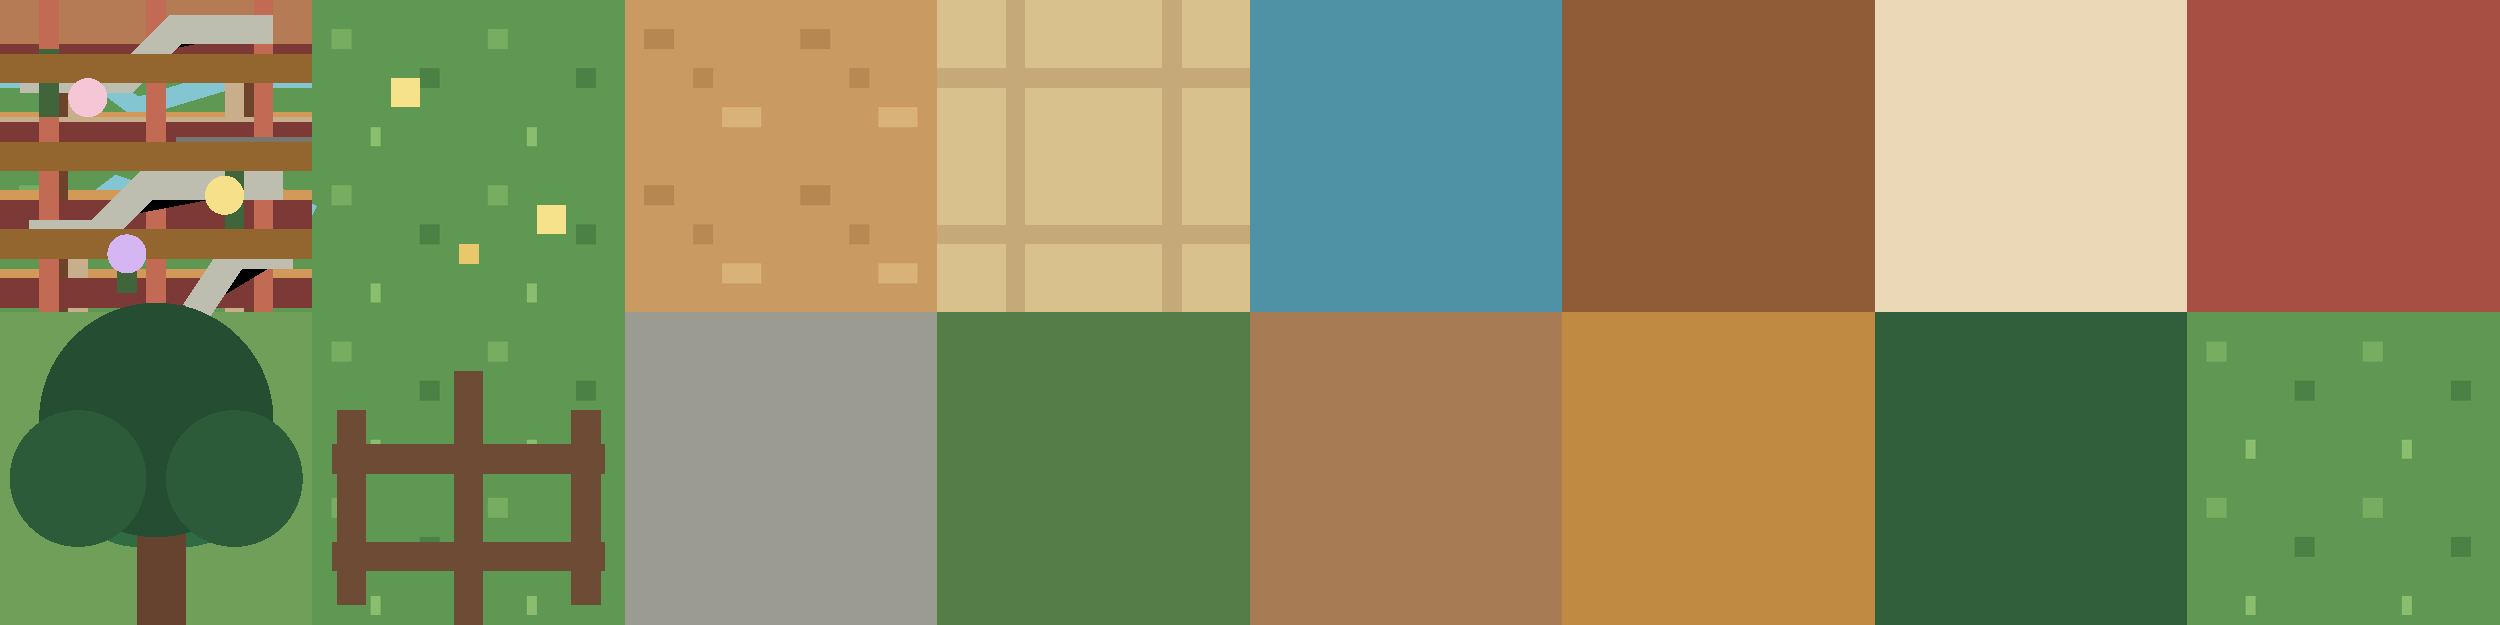
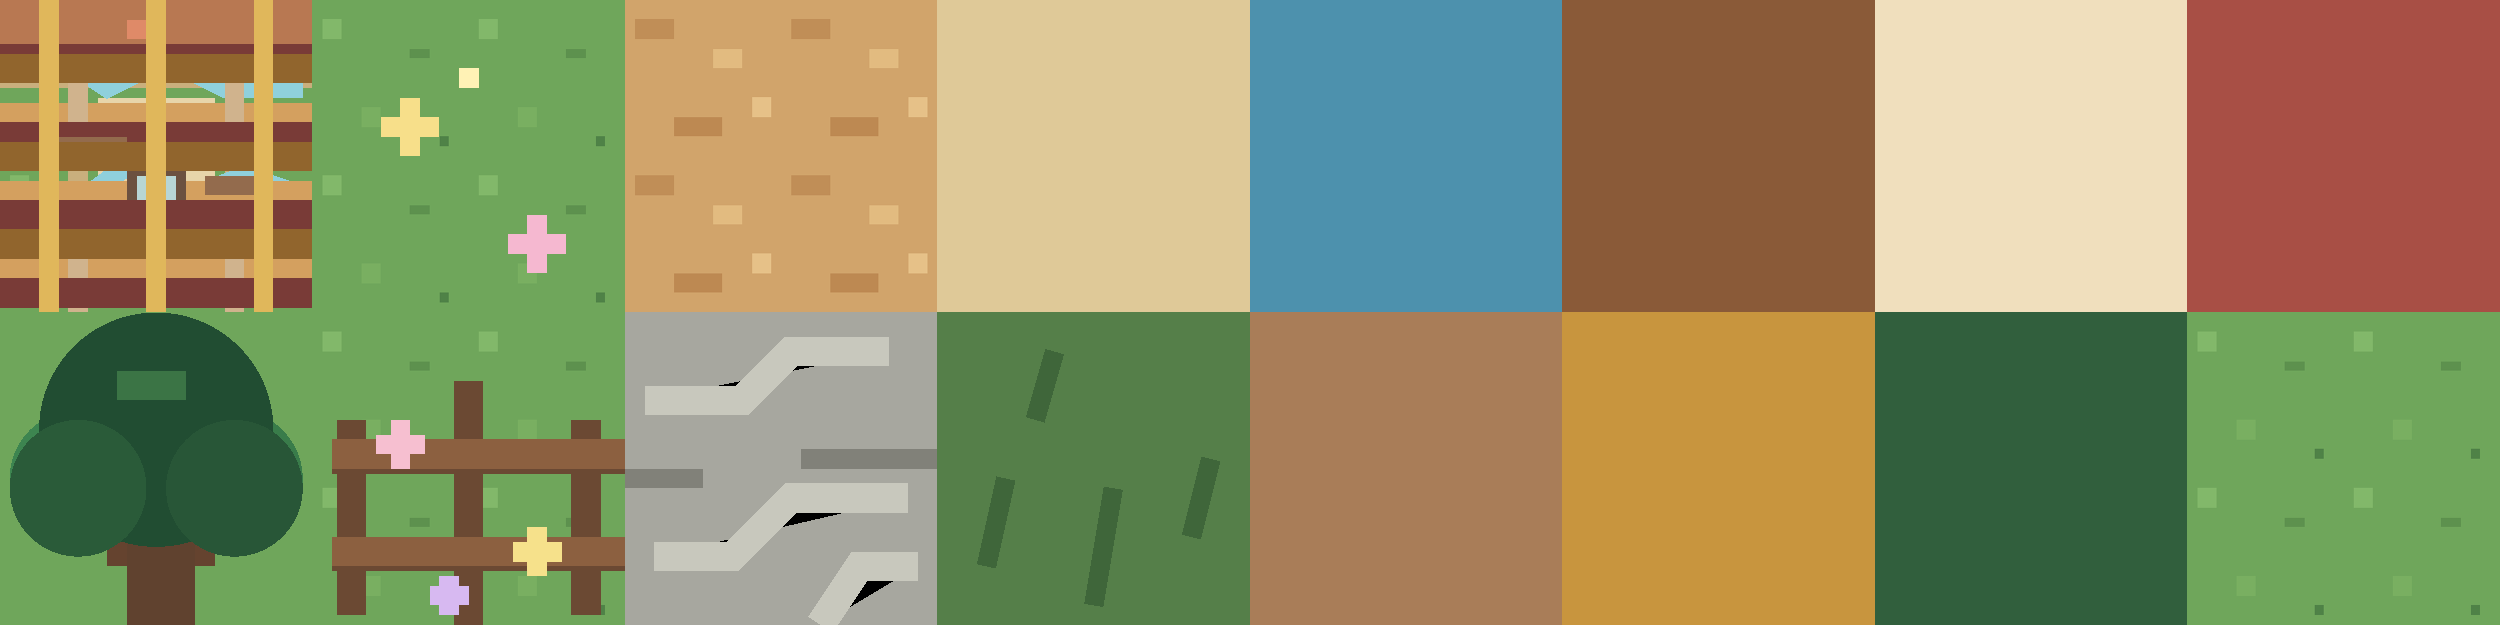
<svg xmlns="http://www.w3.org/2000/svg" width="256" height="64" viewBox="0 0 256 64" shape-rendering="crispEdges">
  <defs>
    <pattern id="grass" width="16" height="16" patternUnits="userSpaceOnUse">
-       <rect width="16" height="16" fill="#5f9852" />
-       <rect x="2" y="3" width="2" height="2" fill="#76ad60" />
-       <rect x="11" y="7" width="2" height="2" fill="#4c8145" />
-       <rect x="6" y="13" width="1" height="2" fill="#8abd6d" />
+       <rect width="16" height="16" fill="#6fa65b" />
+       <rect x="1" y="2" width="2" height="2" fill="#82b86a" />
+       <rect x="10" y="5" width="2" height="1" fill="#5d914e" />
+       <rect x="5" y="11" width="2" height="2" fill="#79af61" />
+       <rect x="13" y="14" width="1" height="1" fill="#4f8247" />
    </pattern>
    <pattern id="path" width="16" height="16" patternUnits="userSpaceOnUse">
-       <rect width="16" height="16" fill="#c99b62" />
-       <rect x="2" y="3" width="3" height="2" fill="#b78752" />
-       <rect x="10" y="11" width="4" height="2" fill="#d9b27a" />
-       <rect x="7" y="7" width="2" height="2" fill="#b98954" />
+       <rect width="16" height="16" fill="#d1a46b" />
+       <rect x="1" y="2" width="4" height="2" fill="#c08e57" />
+       <rect x="9" y="5" width="3" height="2" fill="#e2bb80" />
+       <rect x="5" y="12" width="5" height="2" fill="#bd8952" />
+       <rect x="13" y="10" width="2" height="2" fill="#e6c188" />
    </pattern>
  </defs>
  <rect width="32" height="32" fill="url(#grass)" />
  <rect x="32" width="32" height="32" fill="url(#grass)" />
-   <rect x="40" y="8" width="3" height="3" fill="#f6e28b" />
-   <rect x="55" y="21" width="3" height="3" fill="#f6e28b" />
-   <rect x="47" y="25" width="2" height="2" fill="#e9c86b" />
+   <path d="M42 10v6M39 13h6" stroke="#f7df8a" stroke-width="2" />
+   <path d="M55 22v6M52 25h6" stroke="#f5b8d0" stroke-width="2" />
+   <rect x="47" y="7" width="2" height="2" fill="#fff2b5" />
  <rect x="64" width="32" height="32" fill="url(#path)" />
-   <rect x="96" width="32" height="32" fill="#d9c18e" />
-   <path d="M96 8h32M96 24h32M104 0v32M120 0v32" stroke="#c5a978" stroke-width="2" />
-   <rect x="128" width="32" height="32" fill="#4f91a5" />
-   <path d="M0 8h10l4 3 10-3h8M0 22h8l4-3 9 3 7-2 4 2" fill="none" stroke="#83c5d1" stroke-width="2" />
-   <rect x="160" width="32" height="32" fill="#8f5c37" />
-   <path d="M0 5h32M0 13h32M0 21h32M0 29h32" stroke="#d29a58" stroke-width="3" />
-   <path d="M6 0v32M26 0v32" stroke="#6d432c" stroke-width="2" />
-   <rect x="192" width="32" height="32" fill="#ead8b7" />
-   <rect y="0" width="32" height="5" fill="#b47b55" />
-   <path d="M0 13h32M0 22h32M8 5v8M24 5v8M8 22v10M24 22v10" stroke="#c9ae8c" stroke-width="2" />
-   <rect x="224" width="32" height="32" fill="#a74f43" />
-   <path d="M0 6h32M0 14h32M0 22h32M0 30h32" stroke="#7d3935" stroke-width="3" />
-   <path d="M5 0v32M16 0v32M27 0v32" stroke="#c26a54" stroke-width="2" />
-   <rect x="0" y="32" width="32" height="32" fill="#6f9f58" />
-   <rect x="14" y="48" width="5" height="16" fill="#795039" />
-   <rect x="7" y="39" width="19" height="17" rx="7" fill="#2f6b43" />
-   <rect x="11" y="35" width="12" height="9" rx="5" fill="#397b49" />
-   <rect x="5" y="47" width="7" height="7" rx="3" fill="#438852" />
+   <path d="M0 2h32M0 30h32" stroke="#b98551" stroke-width="2" />
+   <rect x="96" width="32" height="32" fill="#dfc998" />
+   <path d="M0 8h32M0 24h32M8 0v32M24 0v32" stroke="#c9af7d" stroke-width="2" />
+   <rect x="10" y="10" width="12" height="12" fill="#e7d5aa" />
+   <path d="M16 10v12M10 16h12" stroke="#c9af7d" stroke-width="1" />
+   <rect x="128" width="32" height="32" fill="#4d91ad" />
+   <path d="M1 7h7l3 2 6-3 6 3h8M1 20h8l4-3 7 3 5-2 6 2" fill="none" stroke="#8fd0dc" stroke-width="2" />
+   <rect x="6" y="13" width="3" height="1" fill="#6db4c7" />
+   <rect x="22" y="27" width="4" height="1" fill="#6db4c7" />
+   <rect x="160" width="32" height="32" fill="#8a5a38" />
+   <path d="M0 4h32M0 12h32M0 20h32M0 28h32" stroke="#d4a05f" stroke-width="3" />
+   <path d="M5 0v32M27 0v32" stroke="#65412d" stroke-width="2" />
+   <rect x="9" y="6" width="3" height="2" fill="#edbd72" />
+   <rect x="192" width="32" height="32" fill="#f0dfbd" />
+   <rect width="32" height="6" fill="#b87852" />
+   <path d="M0 14h32M0 23h32M8 6v8M24 6v8M8 23v9M24 23v9" stroke="#d0b38d" stroke-width="2" />
+   <rect x="13" y="17" width="6" height="8" fill="#6c5140" />
+   <rect x="14" y="18" width="4" height="6" fill="#b7d6d5" />
+   <rect x="224" width="32" height="32" fill="#a84f45" />
+   <path d="M0 6h32M0 14h32M0 22h32M0 30h32" stroke="#793b37" stroke-width="3" />
+   <path d="M5 0v32M16 0v32M27 0v32" stroke="#c36b56" stroke-width="2" />
+   <rect x="13" y="2" width="3" height="2" fill="#df8a68" />
+   <rect x="0" y="32" width="32" height="32" fill="#6fa65b" />
+   <rect x="13" y="49" width="7" height="15" fill="#765037" />
+   <rect x="11" y="54" width="11" height="4" fill="#65432f" />
+   <circle cx="16" cy="45" r="11" fill="#2e7044" />
+   <circle cx="8" cy="49" r="7" fill="#3d8550" />
+   <circle cx="24" cy="49" r="7" fill="#397c4a" />
+   <rect x="12" y="39" width="5" height="3" fill="#5b9a58" />
  <rect x="32" y="32" width="32" height="32" fill="url(#grass)" />
-   <path d="M4 10v20M16 6v26M28 10v20M2 15h28M2 25h28" transform="translate(32 32)" stroke="#6d4b35" stroke-width="3" />
-   <rect x="64" y="32" width="32" height="32" fill="#9b9b91" />
-   <path d="M2 8h11l5-5h10M3 24h7l5-5h14M20 32l4-6h6" stroke="#bdbdb0" stroke-width="3" />
-   <path d="M0 16h8M18 15h14" stroke="#77776f" stroke-width="2" />
-   <rect x="96" y="32" width="32" height="32" fill="#557d48" />
-   <rect x="4" y="5" width="2" height="7" fill="#41653a" />
-   <rect x="23" y="16" width="2" height="8" fill="#41653a" />
-   <rect x="12" y="25" width="2" height="5" fill="#41653a" />
-   <rect x="128" y="32" width="32" height="32" fill="#a77c55" />
-   <path d="M0 7h32M0 25h32" stroke="#c69b6c" stroke-width="2" />
-   <rect x="160" y="32" width="32" height="32" fill="#c08a42" />
-   <path d="M0 7h32M0 16h32M0 25h32" stroke="#93652f" stroke-width="3" />
-   <rect x="192" y="32" width="32" height="32" fill="#315f3c" />
-   <rect x="14" y="47" width="5" height="17" fill="#65432f" />
-   <circle cx="16" cy="43" r="12" fill="#244d32" />
-   <circle cx="8" cy="49" r="7" fill="#2b5b38" />
-   <circle cx="24" cy="49" r="7" fill="#2b5b38" />
+   <path d="M36 43v20M48 39v25M60 43v20M34 47h30M34 57h30" stroke="#6b4933" stroke-width="3" />
+   <rect x="34" y="45" width="30" height="3" fill="#8c6040" />
+   <rect x="34" y="55" width="30" height="3" fill="#8c6040" />
+   <rect x="64" y="32" width="32" height="32" fill="#a7a79f" />
+   <path d="M66 41h10l5-5h10M67 57h8l6-6h12M84 64l4-6h6" stroke="#c8c8bd" stroke-width="3" />
+   <path d="M64 49h8M82 47h14" stroke="#818179" stroke-width="2" />
+   <rect x="96" y="32" width="32" height="32" fill="#557f49" />
+   <path d="M101 58l2-9M112 62l2-12M122 55l2-8M106 43l2-7" stroke="#3f663a" stroke-width="2" />
+   <rect x="128" y="32" width="32" height="32" fill="#a97d58" />
+   <path d="M0 7h32M0 25h32" stroke="#d0a777" stroke-width="2" />
+   <rect x="5" y="14" width="8" height="2" fill="#936b4d" />
+   <rect x="21" y="18" width="6" height="2" fill="#936b4d" />
+   <rect x="160" y="32" width="32" height="32" fill="#c8953e" />
+   <path d="M0 7h32M0 16h32M0 25h32" stroke="#91652d" stroke-width="3" />
+   <path d="M5 0v32M16 0v32M27 0v32" stroke="#e0b75b" stroke-width="2" />
+   <rect x="192" y="32" width="32" height="32" fill="#315f3d" />
+   <rect x="13" y="48" width="7" height="16" fill="#60422f" />
+   <circle cx="16" cy="44" r="12" fill="#214d32" />
+   <circle cx="8" cy="50" r="7" fill="#2a5b39" />
+   <circle cx="24" cy="50" r="7" fill="#285637" />
+   <rect x="12" y="38" width="7" height="3" fill="#3b7445" />
  <rect x="224" y="32" width="32" height="32" fill="url(#grass)" />
-   <circle cx="9" cy="10" r="2" fill="#f5c6d6" />
-   <circle cx="23" cy="20" r="2" fill="#f6e08a" />
-   <circle cx="13" cy="26" r="2" fill="#d5b5f2" />
+   <path d="M41 43v5M38.5 45.5h5" stroke="#f6bfd0" stroke-width="2" />
+   <path d="M55 54v5M52.5 56.5h5" stroke="#f6e18b" stroke-width="2" />
+   <path d="M46 59v4M44 61h4" stroke="#d7b9f1" stroke-width="2" />
</svg>
